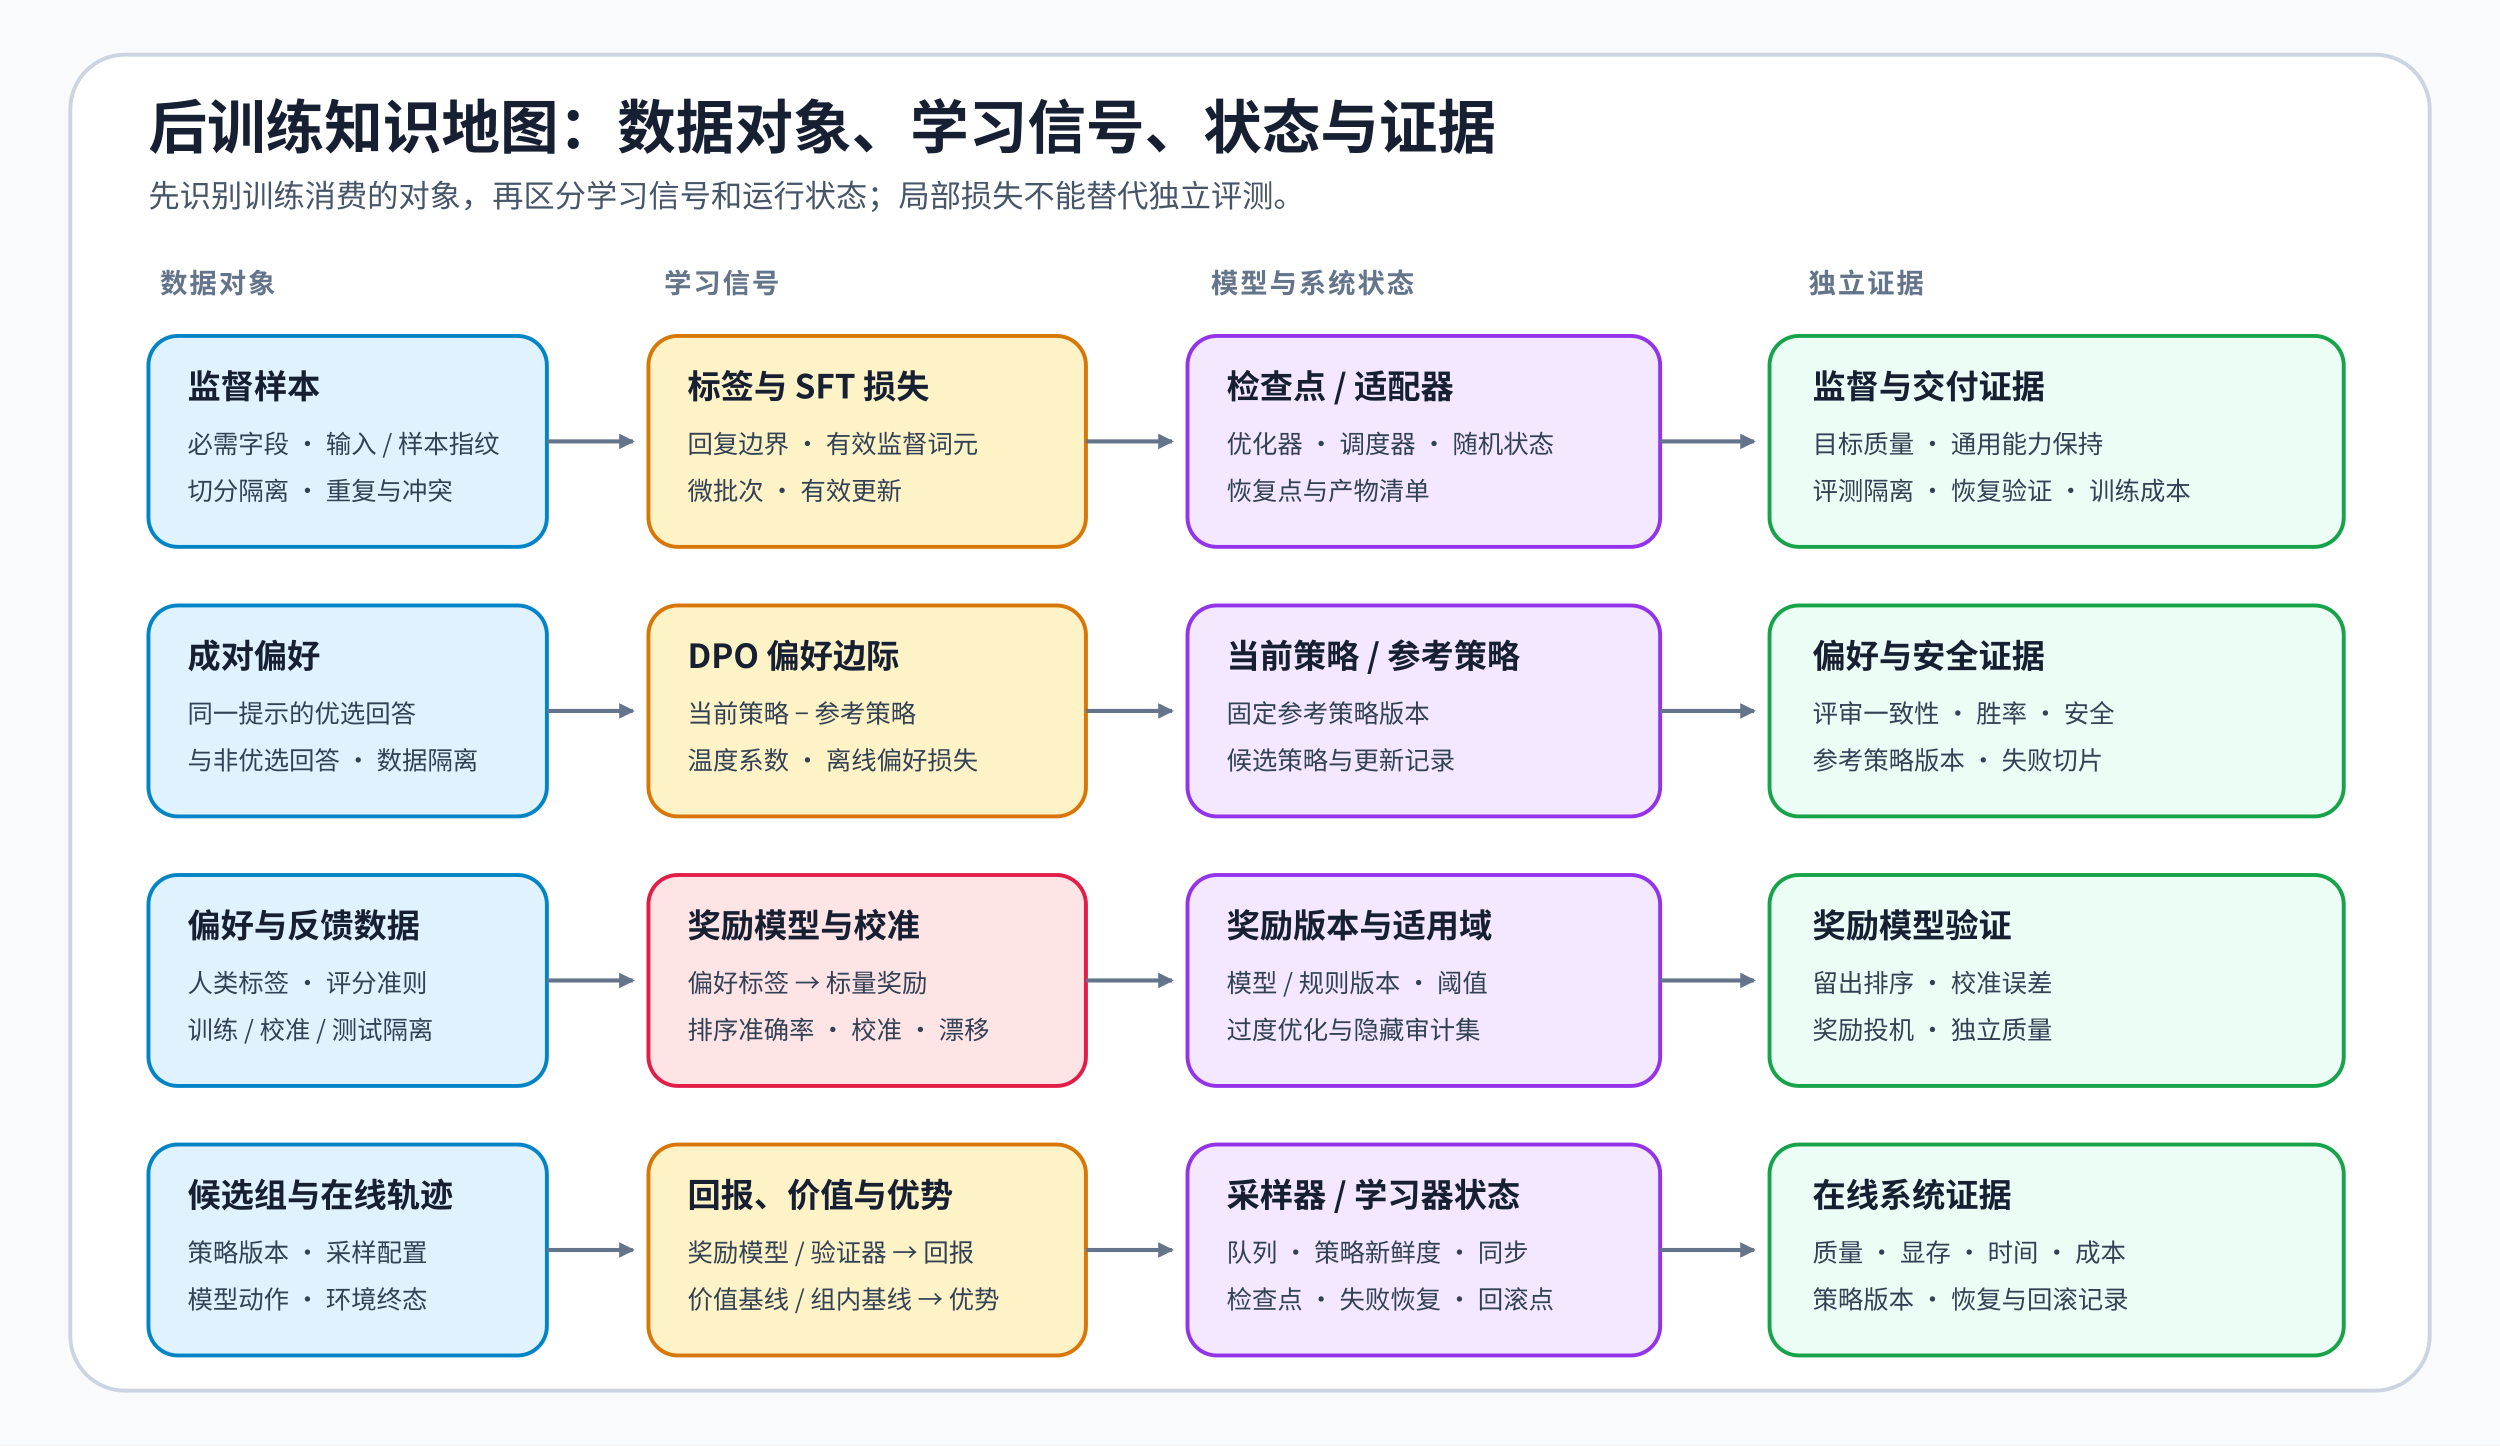
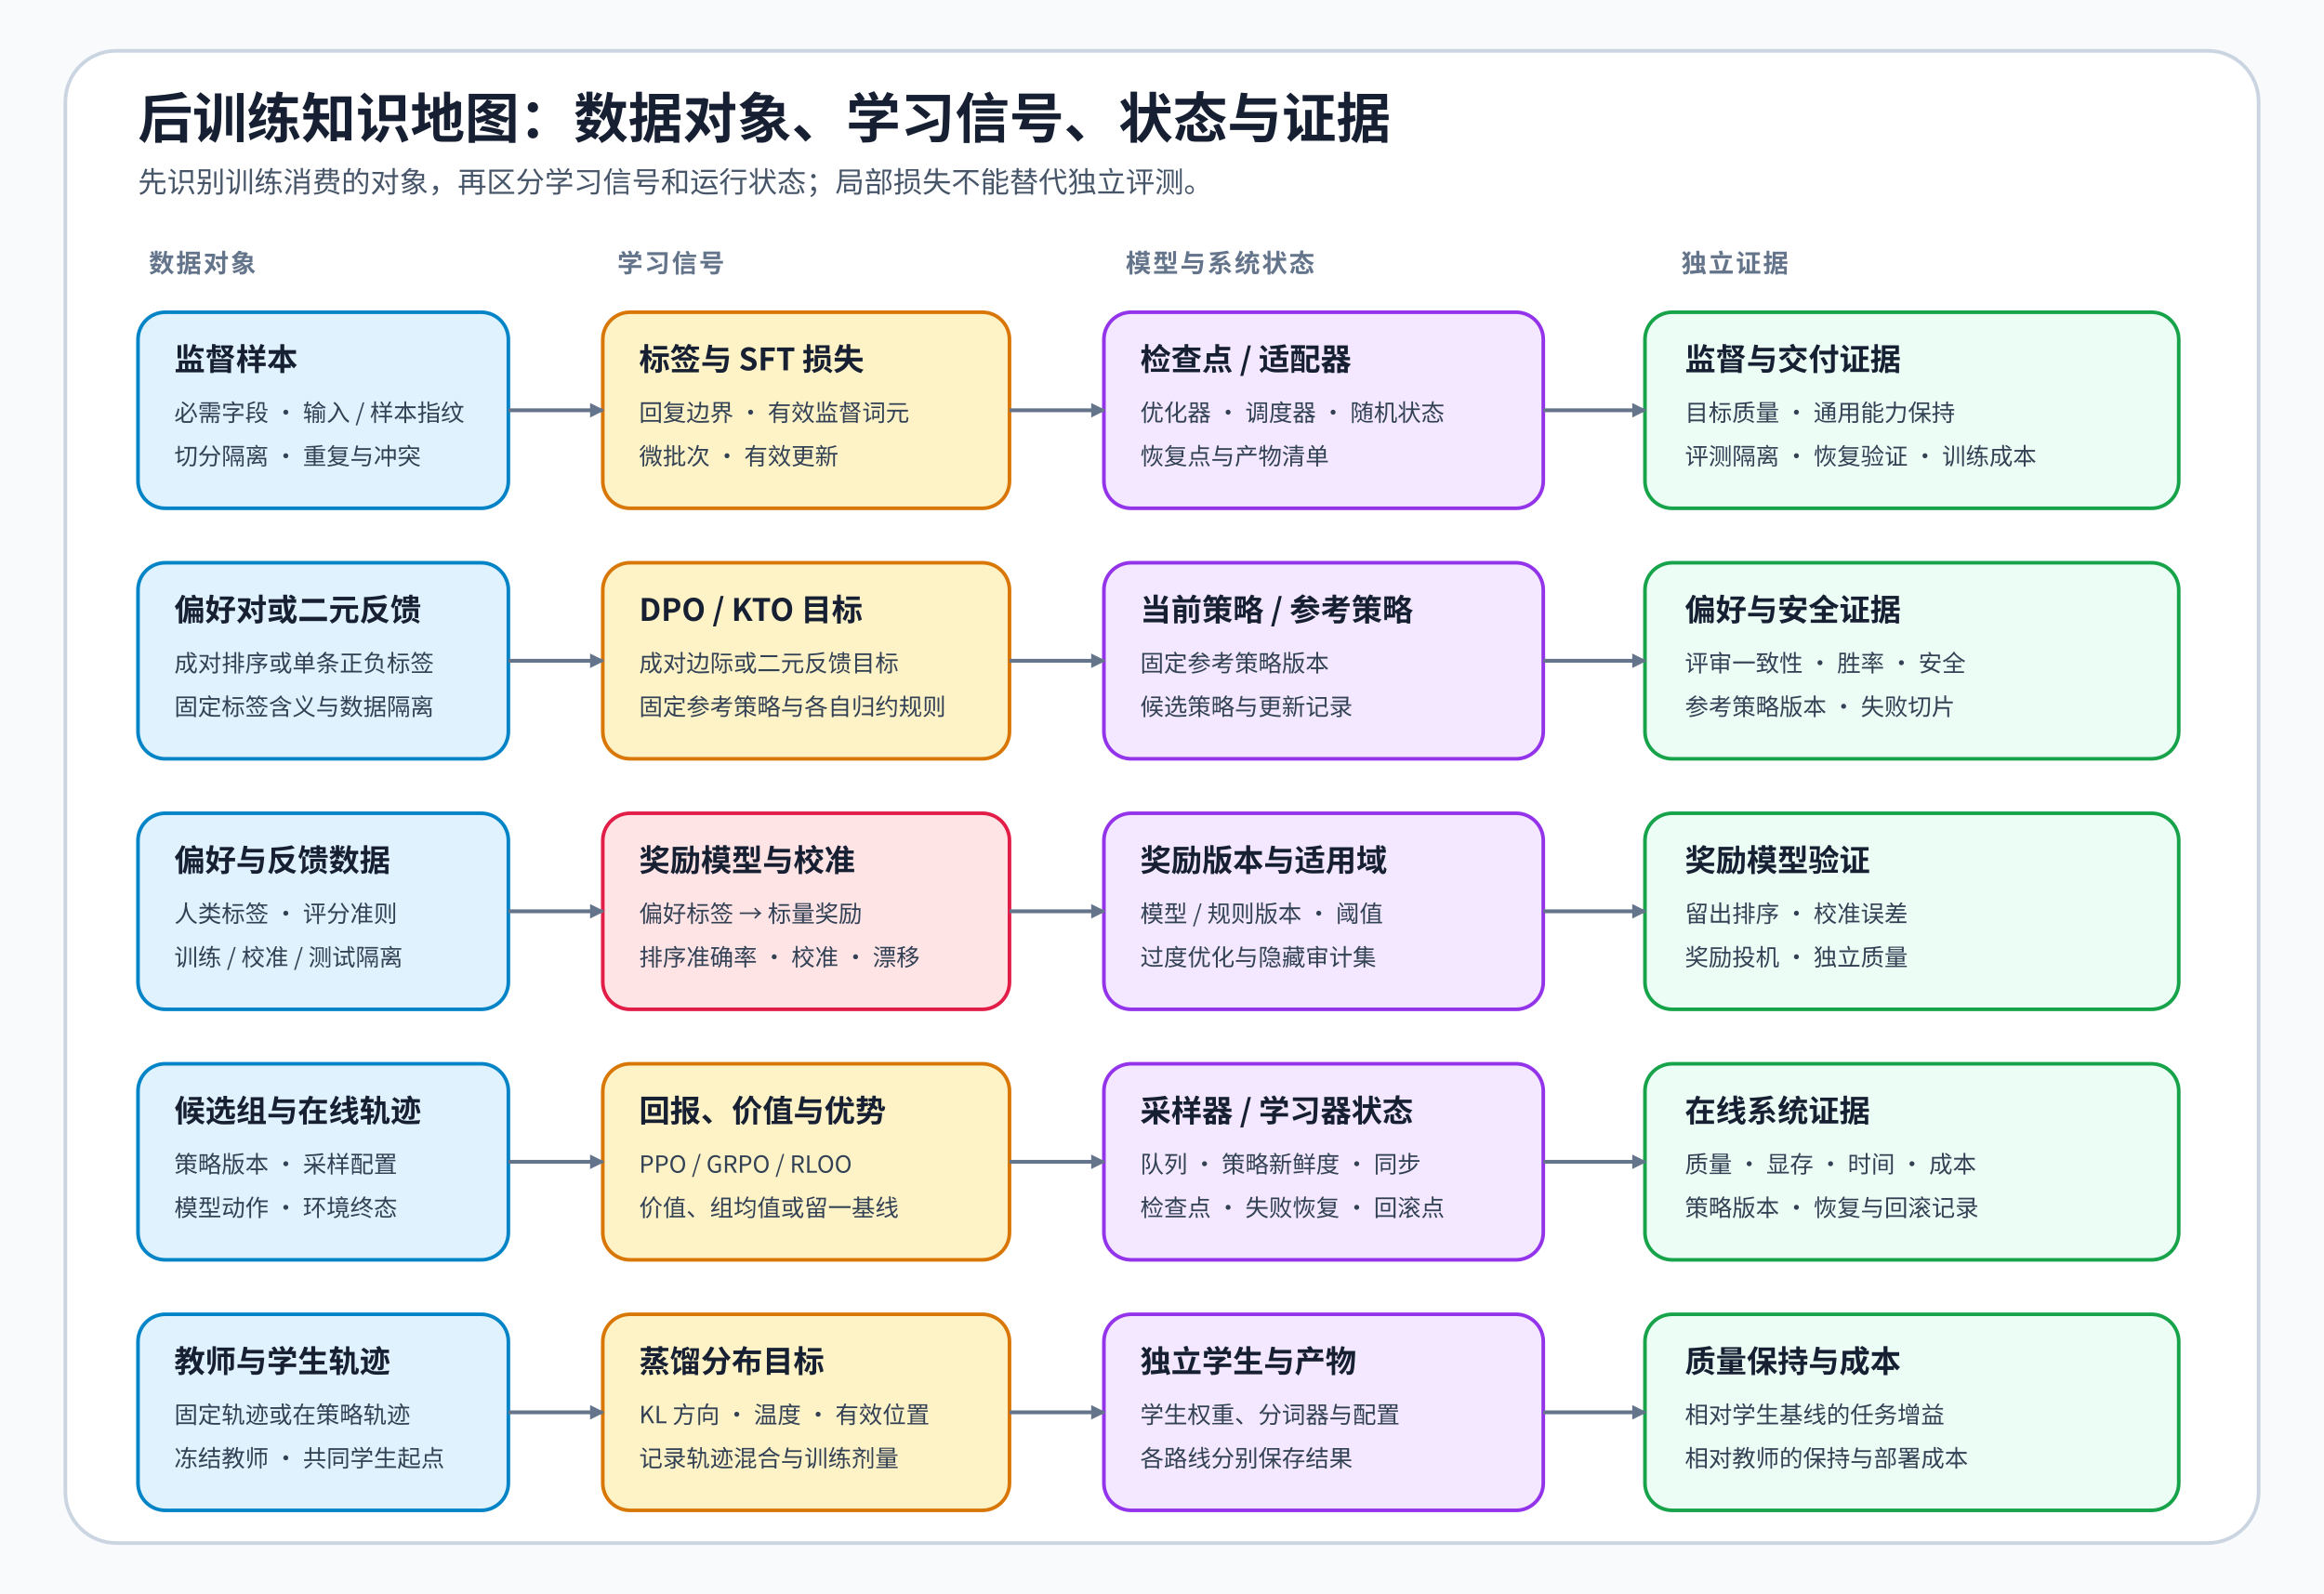
- <svg xmlns="http://www.w3.org/2000/svg" width="1280" height="740" viewBox="0 0 1280 740" role="img" aria-labelledby="title desc">
+ <svg xmlns="http://www.w3.org/2000/svg" width="1280" height="878" viewBox="0 0 1280 878" role="img" aria-labelledby="title desc">
  <defs>
    <marker id="arrow" markerWidth="8" markerHeight="8" refX="7" refY="4" orient="auto" markerUnits="userSpaceOnUse">
      <path d="M0 0L8 4L0 8Z" fill="#64748B" />
    </marker>
    <style>
      .title{font-family:"Noto Sans CJK SC",sans-serif;font-size:30px;font-weight:700;fill:#172033}.subtitle{font-family:"Noto Sans CJK SC",sans-serif;font-size:16px;fill:#475569}
      .column{font-family:"Noto Sans CJK SC",sans-serif;font-size:14px;font-weight:700;fill:#64748B;letter-spacing:1px}.label{font-family:"Noto Sans CJK SC",sans-serif;font-size:17px;font-weight:700;fill:#172033}
      .copy{font-family:"Noto Sans CJK SC",sans-serif;font-size:13px;fill:#334155}.line{fill:none;stroke:#64748B;stroke-width:2.1;marker-end:url(#arrow)}
    </style>
  </defs>
-   <rect width="1280" height="740" fill="#F8FAFC" />
-   <rect x="36" y="28" width="1208" height="684" rx="28" fill="#FFFFFF" stroke="#CBD5E1" stroke-width="2" />
+   <rect width="1280" height="878" fill="#F8FAFC" />
+   <rect x="36" y="28" width="1208" height="822" rx="28" fill="#FFFFFF" stroke="#CBD5E1" stroke-width="2" />
  <text x="76" y="76" class="title">后训练知识地图：数据对象、学习信号、状态与证据</text>
  <text x="76" y="106" class="subtitle">先识别训练消费的对象，再区分学习信号和运行状态；局部损失不能替代独立评测。</text>
  <text x="82" y="150" class="column">数据对象</text>
  <text x="340" y="150" class="column">学习信号</text>
  <text x="620" y="150" class="column">模型与系统状态</text>
  <text x="926" y="150" class="column">独立证据</text>
  <rect x="76" y="172" width="204" height="108" rx="15" fill="#E0F2FE" stroke="#0284C7" stroke-width="2" />
  <text x="96" y="204" class="label">监督样本</text>
  <text x="96" y="232" class="copy">必需字段 · 输入 / 样本指纹</text>
  <text x="96" y="256" class="copy">切分隔离 · 重复与冲突</text>
  <rect x="332" y="172" width="224" height="108" rx="15" fill="#FEF3C7" stroke="#D97706" stroke-width="2" />
  <text x="352" y="204" class="label">标签与 SFT 损失</text>
  <text x="352" y="232" class="copy">回复边界 · 有效监督词元</text>
  <text x="352" y="256" class="copy">微批次 · 有效更新</text>
  <rect x="608" y="172" width="242" height="108" rx="15" fill="#F3E8FF" stroke="#9333EA" stroke-width="2" />
  <text x="628" y="204" class="label">检查点 / 适配器</text>
  <text x="628" y="232" class="copy">优化器 · 调度器 · 随机状态</text>
  <text x="628" y="256" class="copy">恢复点与产物清单</text>
-   <path d="M280 226H324" class="line" />
-   <path d="M556 226H600" class="line" />
+   <path d="M280 226H332" class="line" />
+   <path d="M556 226H608" class="line" />
  <rect x="76" y="310" width="204" height="108" rx="15" fill="#E0F2FE" stroke="#0284C7" stroke-width="2" />
-   <text x="96" y="342" class="label">成对偏好</text>
-   <text x="96" y="370" class="copy">同一提示的优选回答</text>
-   <text x="96" y="394" class="copy">与非优选回答 · 数据隔离</text>
+   <text x="96" y="342" class="label">偏好对或二元反馈</text>
+   <text x="96" y="370" class="copy">成对排序或单条正负标签</text>
+   <text x="96" y="394" class="copy">固定标签含义与数据隔离</text>
  <rect x="332" y="310" width="224" height="108" rx="15" fill="#FEF3C7" stroke="#D97706" stroke-width="2" />
-   <text x="352" y="342" class="label">DPO 偏好边际</text>
-   <text x="352" y="370" class="copy">当前策略 − 参考策略</text>
-   <text x="352" y="394" class="copy">温度系数 · 离线偏好损失</text>
+   <text x="352" y="342" class="label">DPO / KTO 目标</text>
+   <text x="352" y="370" class="copy">成对边际或二元反馈目标</text>
+   <text x="352" y="394" class="copy">固定参考策略与各自归约规则</text>
  <rect x="608" y="310" width="242" height="108" rx="15" fill="#F3E8FF" stroke="#9333EA" stroke-width="2" />
  <text x="628" y="342" class="label">当前策略 / 参考策略</text>
  <text x="628" y="370" class="copy">固定参考策略版本</text>
  <text x="628" y="394" class="copy">候选策略与更新记录</text>
-   <path d="M280 364H324" class="line" />
-   <path d="M556 364H600" class="line" />
+   <path d="M280 364H332" class="line" />
+   <path d="M556 364H608" class="line" />
  <rect x="76" y="448" width="204" height="108" rx="15" fill="#E0F2FE" stroke="#0284C7" stroke-width="2" />
  <text x="96" y="480" class="label">偏好与反馈数据</text>
  <text x="96" y="508" class="copy">人类标签 · 评分准则</text>
  <text x="96" y="532" class="copy">训练 / 校准 / 测试隔离</text>
  <rect x="332" y="448" width="224" height="108" rx="15" fill="#FFE4E6" stroke="#E11D48" stroke-width="2" />
  <text x="352" y="480" class="label">奖励模型与校准</text>
  <text x="352" y="508" class="copy">偏好标签 → 标量奖励</text>
  <text x="352" y="532" class="copy">排序准确率 · 校准 · 漂移</text>
  <rect x="608" y="448" width="242" height="108" rx="15" fill="#F3E8FF" stroke="#9333EA" stroke-width="2" />
  <text x="628" y="480" class="label">奖励版本与适用域</text>
  <text x="628" y="508" class="copy">模型 / 规则版本 · 阈值</text>
  <text x="628" y="532" class="copy">过度优化与隐藏审计集</text>
-   <path d="M280 502H324" class="line" />
-   <path d="M556 502H600" class="line" />
+   <path d="M280 502H332" class="line" />
+   <path d="M556 502H608" class="line" />
  <rect x="76" y="586" width="204" height="108" rx="15" fill="#E0F2FE" stroke="#0284C7" stroke-width="2" />
  <text x="96" y="618" class="label">候选组与在线轨迹</text>
  <text x="96" y="646" class="copy">策略版本 · 采样配置</text>
  <text x="96" y="670" class="copy">模型动作 · 环境终态</text>
  <rect x="332" y="586" width="224" height="108" rx="15" fill="#FEF3C7" stroke="#D97706" stroke-width="2" />
  <text x="352" y="618" class="label">回报、价值与优势</text>
-   <text x="352" y="646" class="copy">奖励模型 / 验证器 → 回报</text>
-   <text x="352" y="670" class="copy">价值基线 / 组内基线 → 优势</text>
+   <text x="352" y="646" class="copy">PPO / GRPO / RLOO</text>
+   <text x="352" y="670" class="copy">价值、组均值或留一基线</text>
  <rect x="608" y="586" width="242" height="108" rx="15" fill="#F3E8FF" stroke="#9333EA" stroke-width="2" />
  <text x="628" y="618" class="label">采样器 / 学习器状态</text>
  <text x="628" y="646" class="copy">队列 · 策略新鲜度 · 同步</text>
  <text x="628" y="670" class="copy">检查点 · 失败恢复 · 回滚点</text>
-   <path d="M280 640H324" class="line" />
-   <path d="M556 640H600" class="line" />
+   <path d="M280 640H332" class="line" />
+   <path d="M556 640H608" class="line" />
  <rect x="906" y="172" width="294" height="108" rx="15" fill="#ECFDF5" stroke="#16A34A" stroke-width="2" />
  <text x="928" y="204" class="label">监督与交付证据</text>
  <text x="928" y="232" class="copy">目标质量 · 通用能力保持</text>
  <text x="928" y="256" class="copy">评测隔离 · 恢复验证 · 训练成本</text>
  <rect x="906" y="310" width="294" height="108" rx="15" fill="#ECFDF5" stroke="#16A34A" stroke-width="2" />
  <text x="928" y="342" class="label">偏好与安全证据</text>
  <text x="928" y="370" class="copy">评审一致性 · 胜率 · 安全</text>
  <text x="928" y="394" class="copy">参考策略版本 · 失败切片</text>
  <rect x="906" y="448" width="294" height="108" rx="15" fill="#ECFDF5" stroke="#16A34A" stroke-width="2" />
  <text x="928" y="480" class="label">奖励模型验证</text>
  <text x="928" y="508" class="copy">留出排序 · 校准误差</text>
  <text x="928" y="532" class="copy">奖励投机 · 独立质量</text>
  <rect x="906" y="586" width="294" height="108" rx="15" fill="#ECFDF5" stroke="#16A34A" stroke-width="2" />
  <text x="928" y="618" class="label">在线系统证据</text>
  <text x="928" y="646" class="copy">质量 · 显存 · 时间 · 成本</text>
  <text x="928" y="670" class="copy">策略版本 · 恢复与回滚记录</text>
-   <path d="M850 226H898" class="line" />
-   <path d="M850 364H898" class="line" />
-   <path d="M850 502H898" class="line" />
-   <path d="M850 640H898" class="line" />
+   <path d="M850 226H906" class="line" />
+   <path d="M850 364H906" class="line" />
+   <path d="M850 502H906" class="line" />
+   <path d="M850 640H906" class="line" />
+   <rect id="teacher-input" x="76" y="724" width="204" height="108" rx="15" fill="#E0F2FE" stroke="#0284C7" stroke-width="2" />
+   <text x="96" y="756" class="label">教师与学生轨迹</text>
+   <text x="96" y="784" class="copy">固定轨迹或在策略轨迹</text>
+   <text x="96" y="808" class="copy">冻结教师 · 共同学生起点</text>
+   <rect id="distillation-target" x="332" y="724" width="224" height="108" rx="15" fill="#FEF3C7" stroke="#D97706" stroke-width="2" />
+   <text x="352" y="756" class="label">蒸馏分布目标</text>
+   <text x="352" y="784" class="copy">KL 方向 · 温度 · 有效位置</text>
+   <text x="352" y="808" class="copy">记录轨迹混合与训练剂量</text>
+   <rect id="student-artifact" x="608" y="724" width="242" height="108" rx="15" fill="#F3E8FF" stroke="#9333EA" stroke-width="2" />
+   <text x="628" y="756" class="label">独立学生与产物</text>
+   <text x="628" y="784" class="copy">学生权重、分词器与配置</text>
+   <text x="628" y="808" class="copy">各路线分别保存结果</text>
+   <rect id="student-evaluation" x="906" y="724" width="294" height="108" rx="15" fill="#ECFDF5" stroke="#16A34A" stroke-width="2" />
+   <text x="928" y="756" class="label">质量保持与成本</text>
+   <text x="928" y="784" class="copy">相对学生基线的任务增益</text>
+   <text x="928" y="808" class="copy">相对教师的保持与部署成本</text>
+   <path data-source="teacher-input" data-target="distillation-target" d="M280 778H332" class="line" />
+   <path data-source="distillation-target" data-target="student-artifact" d="M556 778H608" class="line" />
+   <path data-source="student-artifact" data-target="student-evaluation" d="M850 778H906" class="line" />
</svg>
